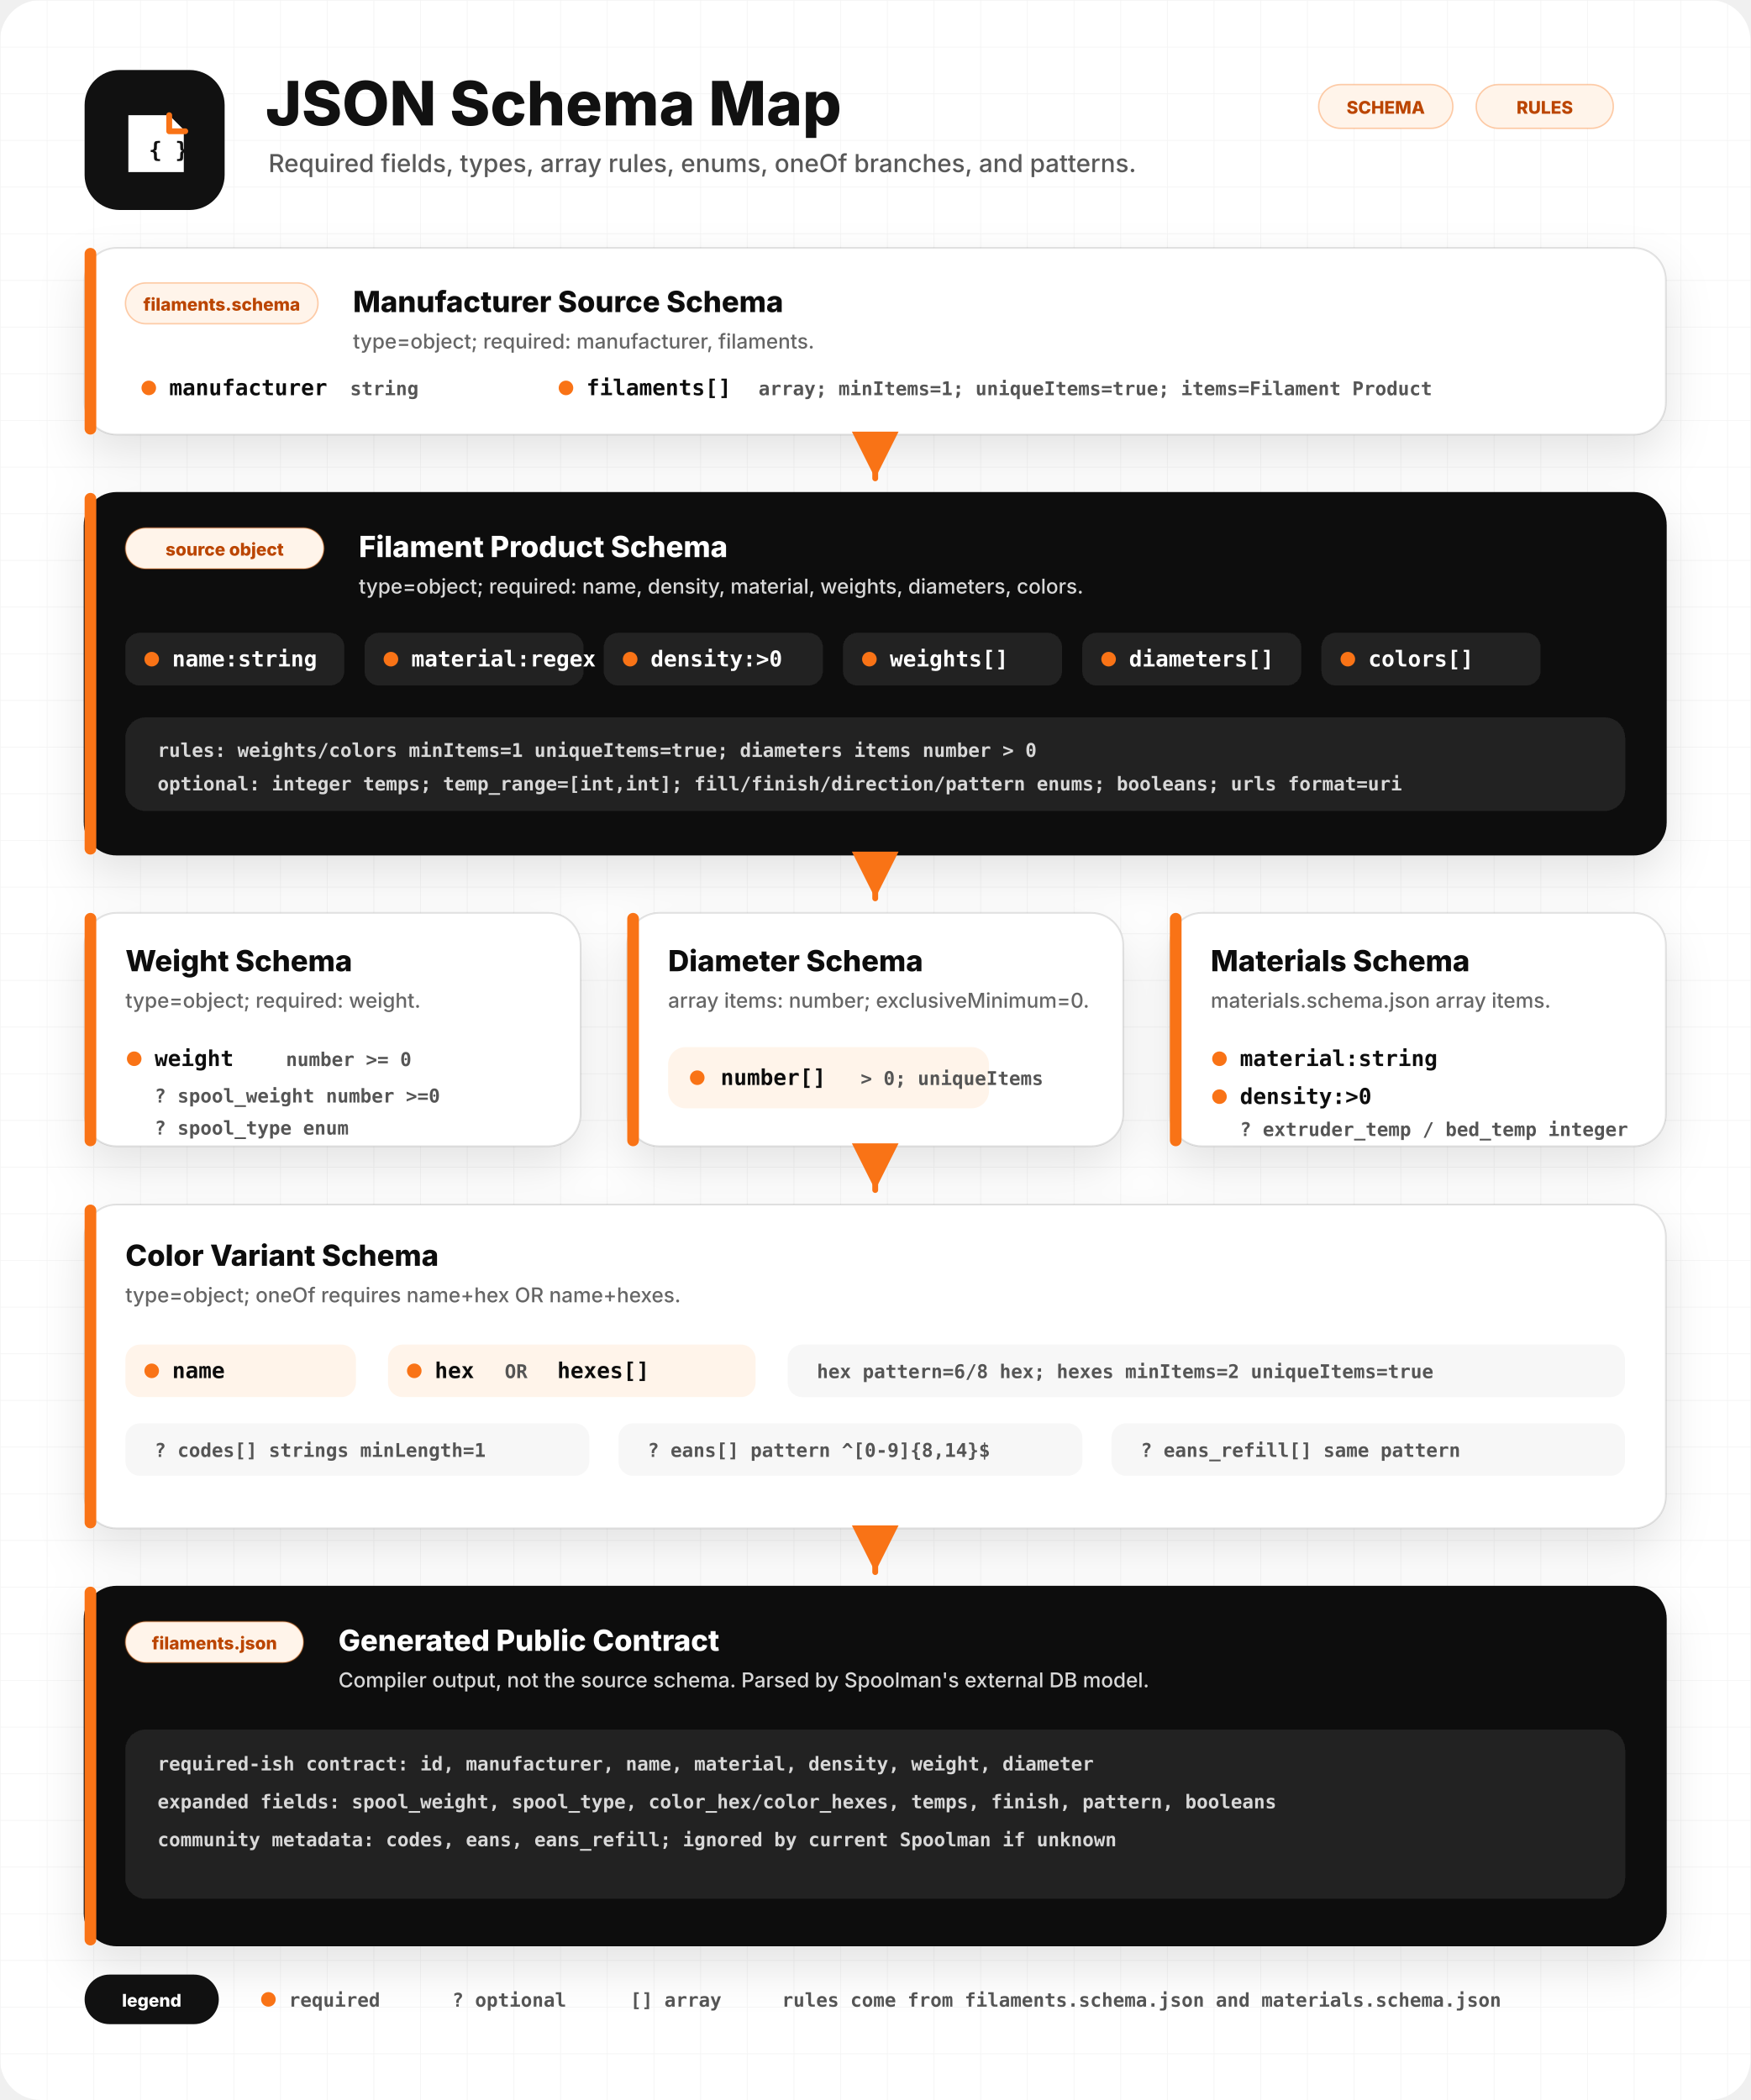
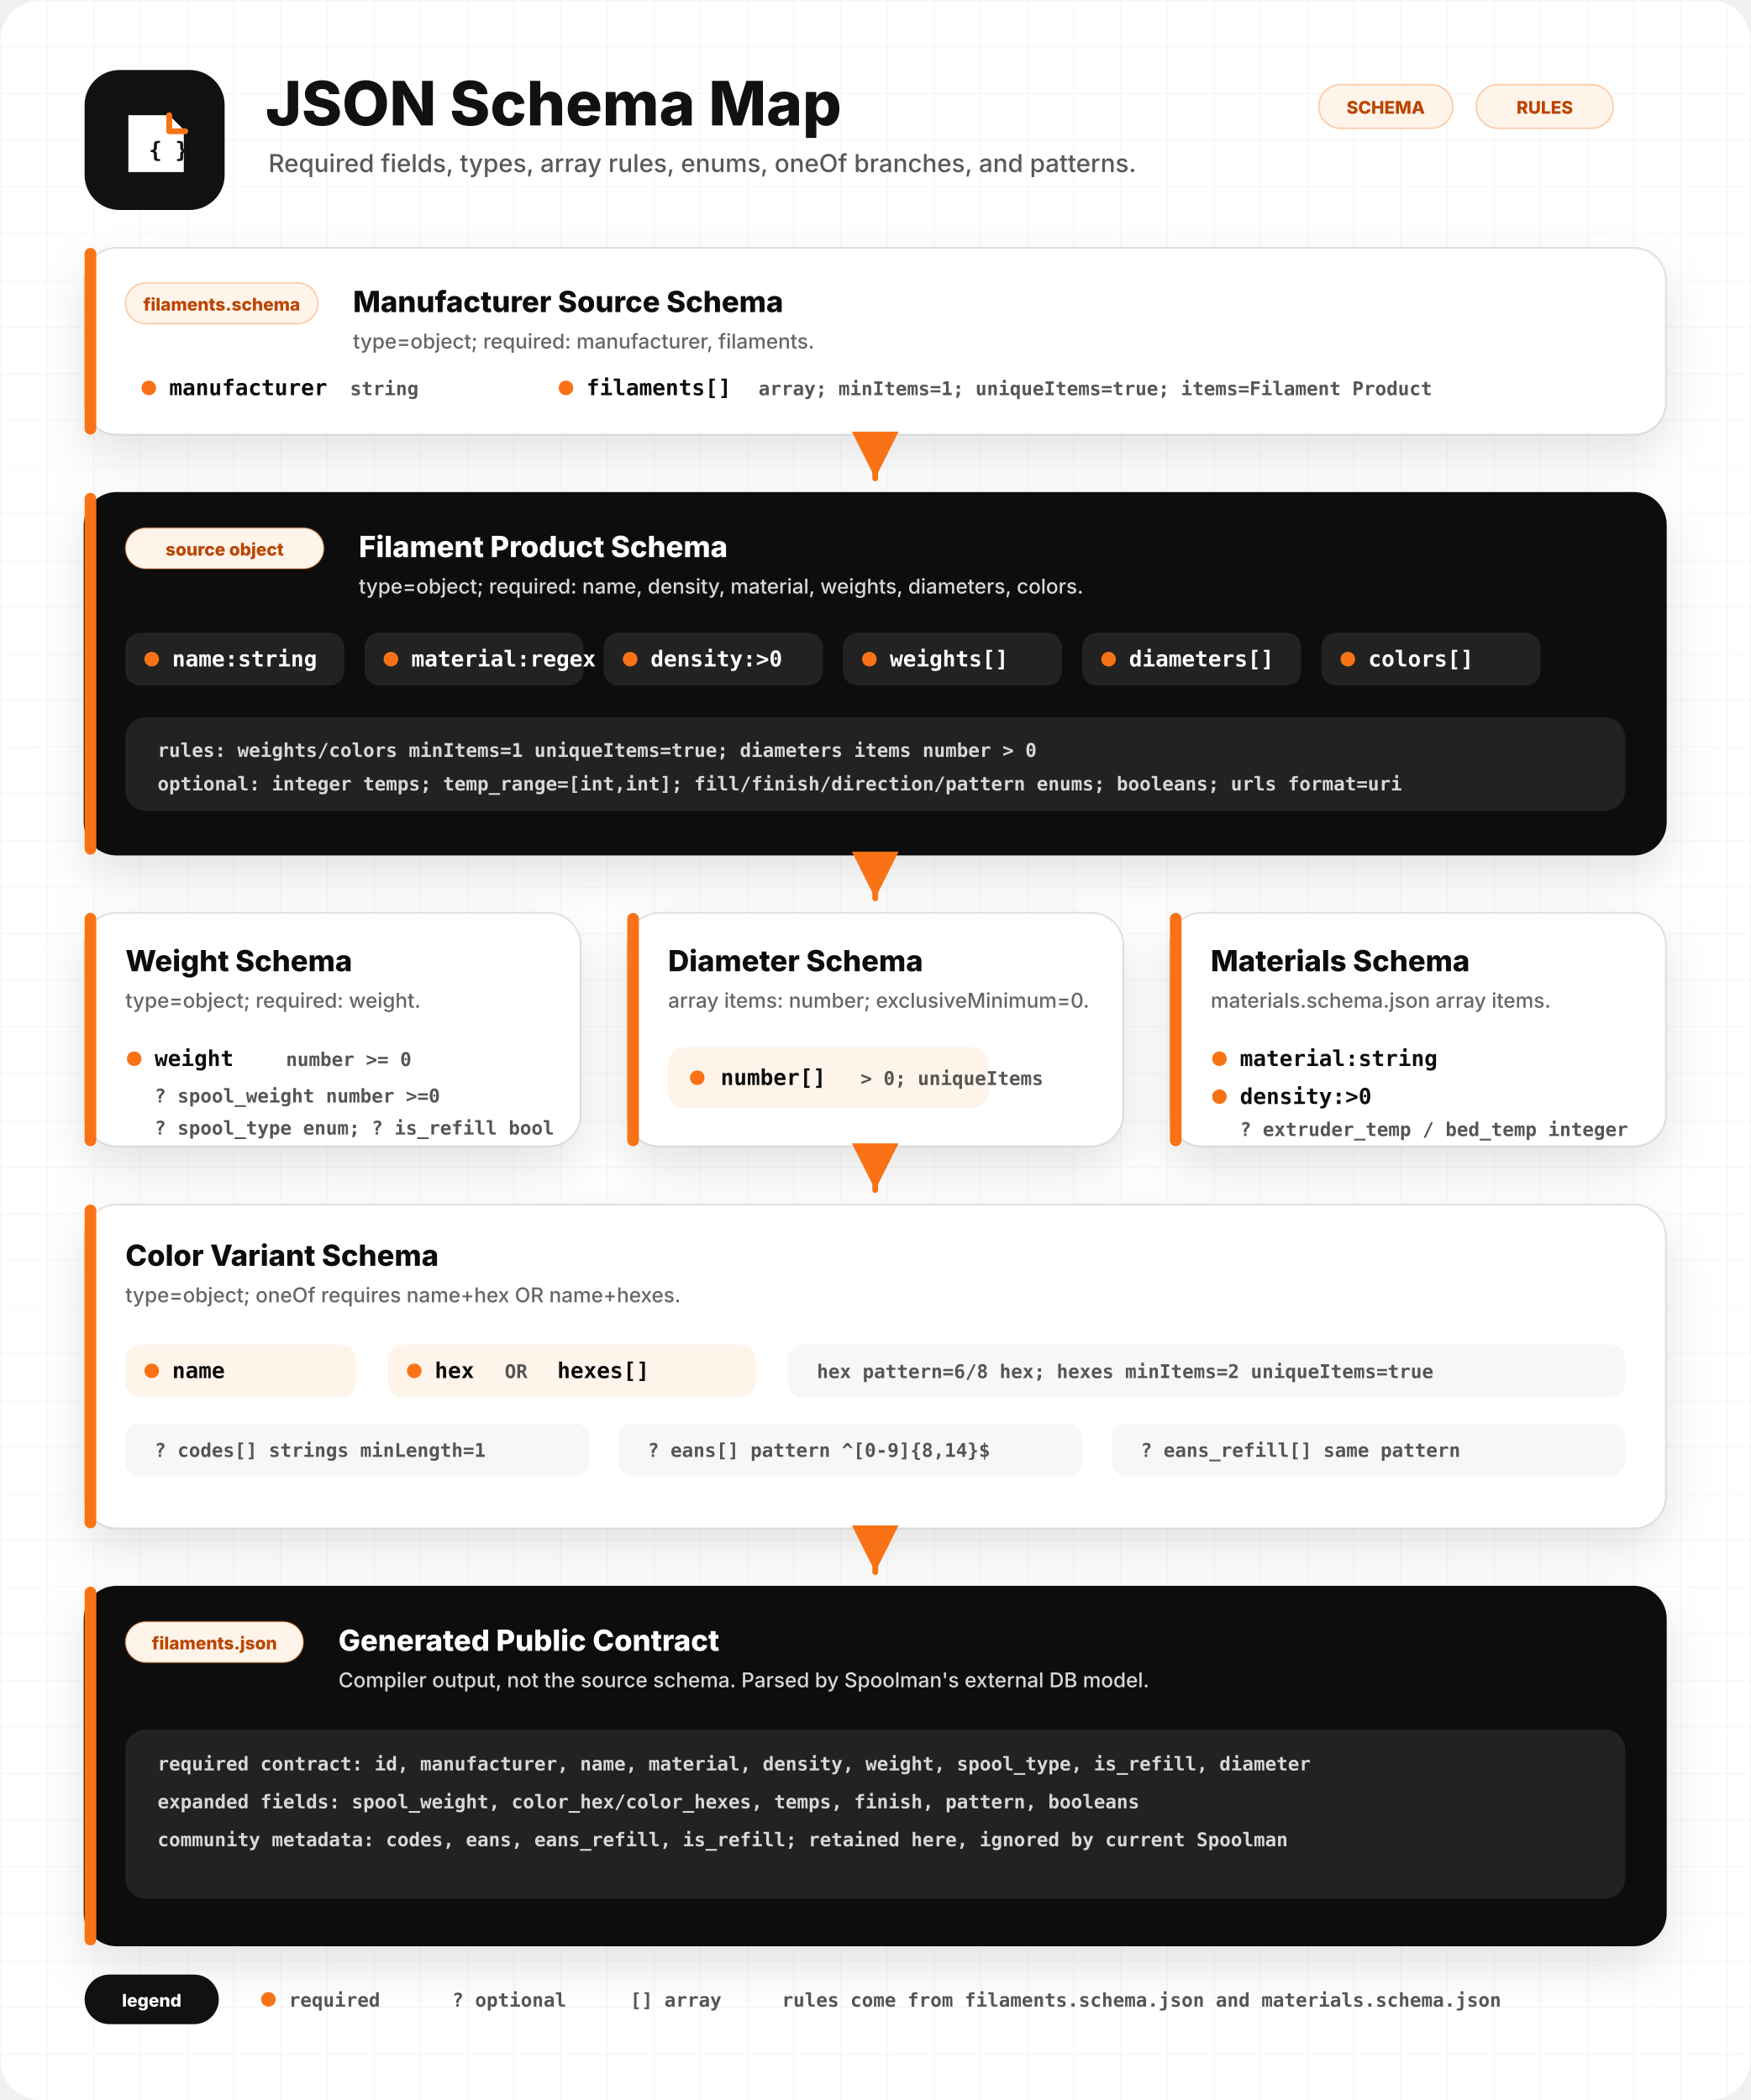
<svg xmlns="http://www.w3.org/2000/svg" width="1200" height="1440" viewBox="0 0 1200 1440" role="img" aria-labelledby="title desc">
  <defs>
    <filter id="softShadow" x="-20%" y="-20%" width="140%" height="140%">
      <feDropShadow dx="0" dy="14" stdDeviation="16" flood-color="#111111" flood-opacity="0.11" />
    </filter>
    <marker id="arrow" markerWidth="12" markerHeight="12" refX="10" refY="6" orient="auto">
      <path d="M2 2 L10 6 L2 10 Z" fill="#f97316" />
    </marker>
    <pattern id="grid" width="32" height="32" patternUnits="userSpaceOnUse">
      <path d="M32 0H0V32" fill="none" stroke="#111111" stroke-opacity="0.045" stroke-width="1" />
    </pattern>
    <style>
      .bg { fill: #ffffff; }
      .grid { fill: url(#grid); }
      .title { font: 800 42px "Segoe UI", Inter, Arial, sans-serif; fill: #111111; letter-spacing: 0; }
      .subtitle { font: 500 17px "Segoe UI", Inter, Arial, sans-serif; fill: #595959; letter-spacing: 0; }
      .card { fill: #ffffff; stroke: #111111; stroke-opacity: 0.12; stroke-width: 1.2; }
      .card-dark { fill: #111111; stroke: #111111; stroke-width: 1.2; }
      .section { font: 800 20px "Segoe UI", Inter, Arial, sans-serif; fill: #111111; letter-spacing: 0; }
      .section-dark { font: 800 20px "Segoe UI", Inter, Arial, sans-serif; fill: #ffffff; letter-spacing: 0; }
      .note { font: 500 14px "Segoe UI", Inter, Arial, sans-serif; fill: #666666; letter-spacing: 0; }
      .note-dark { font: 500 14px "Segoe UI", Inter, Arial, sans-serif; fill: #d8d8d8; letter-spacing: 0; }
      .mono { font: 650 15px "Cascadia Mono", "SFMono-Regular", Consolas, monospace; fill: #111111; letter-spacing: 0; }
      .mono-small { font: 600 13px "Cascadia Mono", "SFMono-Regular", Consolas, monospace; fill: #555555; letter-spacing: 0; }
      .mono-dark { font: 650 15px "Cascadia Mono", "SFMono-Regular", Consolas, monospace; fill: #ffffff; letter-spacing: 0; }
      .mono-small-dark { font: 600 13px "Cascadia Mono", "SFMono-Regular", Consolas, monospace; fill: #d8d8d8; letter-spacing: 0; }
      .badge { fill: #fff4ea; stroke: #f97316; stroke-opacity: 0.35; }
      .badge-dark { fill: #111111; stroke: #111111; }
      .badge-text { font: 800 12px "Segoe UI", Inter, Arial, sans-serif; fill: #bb4500; letter-spacing: 0; }
      .badge-text-dark { font: 800 12px "Segoe UI", Inter, Arial, sans-serif; fill: #ffffff; letter-spacing: 0; }
      .row { fill: #f7f7f7; }
      .row-orange { fill: #fff4ea; }
      .dot { fill: #f97316; }
      .optional { fill: #666666; }
      .arrow-line { stroke: #f97316; stroke-width: 4; stroke-linecap: round; marker-end: url(#arrow); }
      .line { stroke: #111111; stroke-opacity: 0.12; stroke-width: 1.2; }
    </style>
  </defs>
  <rect class="bg" width="1200" height="1440" rx="28" />
  <rect class="grid" width="1200" height="1440" rx="28" />
  <g transform="translate(58 48)">
    <rect x="0" y="0" width="96" height="96" rx="24" fill="#111111" />
    <path d="M30 31H58L68 41V70H30Z" fill="#ffffff" />
    <path d="M58 31V42H69" fill="none" stroke="#f97316" stroke-width="4" stroke-linecap="round" stroke-linejoin="round" />
    <text x="44" y="60" class="mono" fill="#111111">{ }</text>
    <text x="124" y="38" class="title">JSON Schema Map</text>
    <text x="126" y="70" class="subtitle">Required fields, types, array rules, enums, oneOf branches, and patterns.</text>
  </g>
  <g transform="translate(904 58)">
    <rect class="badge" x="0" y="0" width="92" height="30" rx="15" />
    <text class="badge-text" x="46" y="20" text-anchor="middle">SCHEMA</text>
    <rect class="badge" x="108" y="0" width="94" height="30" rx="15" />
    <text class="badge-text" x="155" y="20" text-anchor="middle">RULES</text>
  </g>
  <g filter="url(#softShadow)">
    <g transform="translate(58 170)">
      <rect class="card" width="1084" height="128" rx="22" />
      <rect x="0" y="0" width="8" height="128" rx="4" fill="#f97316" />
      <rect class="badge" x="28" y="24" width="132" height="28" rx="14" />
      <text x="94" y="43" class="badge-text" text-anchor="middle">filaments.schema</text>
      <text x="184" y="44" class="section">Manufacturer Source Schema</text>
      <text x="184" y="69" class="note">type=object; required: manufacturer, filaments.</text>
      <circle class="dot" cx="44" cy="96" r="5" />
      <text x="58" y="101" class="mono">manufacturer</text>
      <text x="182" y="101" class="mono-small">string</text>
      <circle class="dot" cx="330" cy="96" r="5" />
      <text x="344" y="101" class="mono">filaments[]</text>
      <text x="462" y="101" class="mono-small">array; minItems=1; uniqueItems=true; items=Filament Product</text>
    </g>
    <g transform="translate(58 338)">
      <rect class="card-dark" width="1084" height="248" rx="22" />
      <rect x="0" y="0" width="8" height="248" rx="4" fill="#f97316" />
      <rect class="badge" x="28" y="24" width="136" height="28" rx="14" />
      <text x="96" y="43" class="badge-text" text-anchor="middle">source object</text>
      <text x="188" y="44" class="section-dark">Filament Product Schema</text>
      <text x="188" y="69" class="note-dark">type=object; required: name, density, material, weights, diameters, colors.</text>
      <g transform="translate(28 96)">
        <rect x="0" y="0" width="150" height="36" rx="10" fill="#242424" />
        <circle class="dot" cx="18" cy="18" r="5" />
        <text x="32" y="23" class="mono-dark">name:string</text>
        <rect x="164" y="0" width="150" height="36" rx="10" fill="#242424" />
        <circle class="dot" cx="182" cy="18" r="5" />
        <text x="196" y="23" class="mono-dark">material:regex</text>
        <rect x="328" y="0" width="150" height="36" rx="10" fill="#242424" />
        <circle class="dot" cx="346" cy="18" r="5" />
        <text x="360" y="23" class="mono-dark">density:&gt;0</text>
        <rect x="492" y="0" width="150" height="36" rx="10" fill="#242424" />
        <circle class="dot" cx="510" cy="18" r="5" />
        <text x="524" y="23" class="mono-dark">weights[]</text>
        <rect x="656" y="0" width="150" height="36" rx="10" fill="#242424" />
        <circle class="dot" cx="674" cy="18" r="5" />
        <text x="688" y="23" class="mono-dark">diameters[]</text>
        <rect x="820" y="0" width="150" height="36" rx="10" fill="#242424" />
        <circle class="dot" cx="838" cy="18" r="5" />
        <text x="852" y="23" class="mono-dark">colors[]</text>
      </g>
      <g transform="translate(28 154)">
        <rect x="0" y="0" width="1028" height="64" rx="14" fill="#242424" />
        <text x="22" y="27" class="mono-small-dark">rules: weights/colors minItems=1 uniqueItems=true; diameters items number &gt; 0</text>
        <text x="22" y="50" class="mono-small-dark">optional: integer temps; temp_range=[int,int]; fill/finish/direction/pattern enums; booleans; urls format=uri</text>
      </g>
    </g>
    <g transform="translate(58 626)">
      <rect class="card" width="340" height="160" rx="22" />
      <rect x="0" y="0" width="8" height="160" rx="4" fill="#f97316" />
      <text x="28" y="40" class="section">Weight Schema</text>
      <text x="28" y="65" class="note">type=object; required: weight.</text>
      <circle class="dot" cx="34" cy="100" r="5" />
      <text x="48" y="105" class="mono">weight</text>
      <text x="138" y="105" class="mono-small">number &gt;= 0</text>
      <text x="48" y="130" class="mono-small">? spool_weight number &gt;=0</text>
-       <text x="48" y="152" class="mono-small">? spool_type enum</text>
+       <text x="48" y="152" class="mono-small">? spool_type enum; ? is_refill bool</text>
    </g>
    <g transform="translate(430 626)">
      <rect class="card" width="340" height="160" rx="22" />
      <rect x="0" y="0" width="8" height="160" rx="4" fill="#f97316" />
      <text x="28" y="40" class="section">Diameter Schema</text>
      <text x="28" y="65" class="note">array items: number; exclusiveMinimum=0.</text>
      <rect x="28" y="92" width="220" height="42" rx="12" class="row-orange" />
      <circle class="dot" cx="48" cy="113" r="5" />
      <text x="64" y="118" class="mono">number[]</text>
      <text x="160" y="118" class="mono-small">&gt; 0; uniqueItems</text>
    </g>
    <g transform="translate(802 626)">
      <rect class="card" width="340" height="160" rx="22" />
      <rect x="0" y="0" width="8" height="160" rx="4" fill="#f97316" />
      <text x="28" y="40" class="section">Materials Schema</text>
      <text x="28" y="65" class="note">materials.schema.json array items.</text>
      <circle class="dot" cx="34" cy="100" r="5" />
      <text x="48" y="105" class="mono">material:string</text>
      <circle class="dot" cx="34" cy="126" r="5" />
      <text x="48" y="131" class="mono">density:&gt;0</text>
      <text x="48" y="153" class="mono-small">? extruder_temp / bed_temp integer</text>
    </g>
    <g transform="translate(58 826)">
      <rect class="card" width="1084" height="222" rx="22" />
      <rect x="0" y="0" width="8" height="222" rx="4" fill="#f97316" />
      <text x="28" y="42" class="section">Color Variant Schema</text>
      <text x="28" y="67" class="note">type=object; oneOf requires name+hex OR name+hexes.</text>
      <g transform="translate(28 96)">
        <rect x="0" y="0" width="158" height="36" rx="10" class="row-orange" />
        <circle class="dot" cx="18" cy="18" r="5" />
        <text x="32" y="23" class="mono">name</text>
        <rect x="180" y="0" width="252" height="36" rx="10" class="row-orange" />
        <circle class="dot" cx="198" cy="18" r="5" />
        <text x="212" y="23" class="mono">hex</text>
        <text x="260" y="23" class="mono-small">OR</text>
        <text x="296" y="23" class="mono">hexes[]</text>
        <rect x="454" y="0" width="574" height="36" rx="10" class="row" />
        <text x="474" y="23" class="mono-small">hex pattern=6/8 hex; hexes minItems=2 uniqueItems=true</text>
      </g>
      <g transform="translate(28 150)">
        <rect x="0" y="0" width="318" height="36" rx="10" class="row" />
        <text x="20" y="23" class="mono-small">? codes[] strings minLength=1</text>
        <rect x="338" y="0" width="318" height="36" rx="10" class="row" />
        <text x="358" y="23" class="mono-small">? eans[] pattern ^[0-9]{8,14}$</text>
        <rect x="676" y="0" width="352" height="36" rx="10" class="row" />
        <text x="696" y="23" class="mono-small">? eans_refill[] same pattern</text>
      </g>
    </g>
    <g transform="translate(58 1088)">
      <rect class="card-dark" width="1084" height="246" rx="22" />
      <rect x="0" y="0" width="8" height="246" rx="4" fill="#f97316" />
      <rect class="badge" x="28" y="24" width="122" height="28" rx="14" />
      <text x="89" y="43" class="badge-text" text-anchor="middle">filaments.json</text>
      <text x="174" y="44" class="section-dark">Generated Public Contract</text>
      <text x="174" y="69" class="note-dark">Compiler output, not the source schema. Parsed by Spoolman's external DB model.</text>
      <g transform="translate(28 98)">
        <rect x="0" y="0" width="1028" height="116" rx="14" fill="#242424" />
-         <text x="22" y="28" class="mono-small-dark">required-ish contract: id, manufacturer, name, material, density, weight, diameter</text>
-         <text x="22" y="54" class="mono-small-dark">expanded fields: spool_weight, spool_type, color_hex/color_hexes, temps, finish, pattern, booleans</text>
-         <text x="22" y="80" class="mono-small-dark">community metadata: codes, eans, eans_refill; ignored by current Spoolman if unknown</text>
+         <text x="22" y="28" class="mono-small-dark">required contract: id, manufacturer, name, material, density, weight, spool_type, is_refill, diameter</text>
+         <text x="22" y="54" class="mono-small-dark">expanded fields: spool_weight, color_hex/color_hexes, temps, finish, pattern, booleans</text>
+         <text x="22" y="80" class="mono-small-dark">community metadata: codes, eans, eans_refill, is_refill; retained here, ignored by current Spoolman</text>
      </g>
    </g>
  </g>
  <path class="arrow-line" d="M600 306V328" />
  <path class="arrow-line" d="M600 594V616" />
  <path class="arrow-line" d="M600 794V816" />
  <path class="arrow-line" d="M600 1056V1078" />
  <g transform="translate(58 1378)">
    <rect x="0" y="-24" width="92" height="34" rx="17" fill="#111111" />
    <text x="46" y="-2" class="badge-text-dark" text-anchor="middle">legend</text>
    <circle class="dot" cx="126" cy="-7" r="5" />
    <text x="140" y="-2" class="mono-small">required</text>
    <text x="252" y="-2" class="mono-small">? optional</text>
    <text x="374" y="-2" class="mono-small">[] array</text>
    <text x="478" y="-2" class="mono-small">rules come from filaments.schema.json and materials.schema.json</text>
  </g>
</svg>
